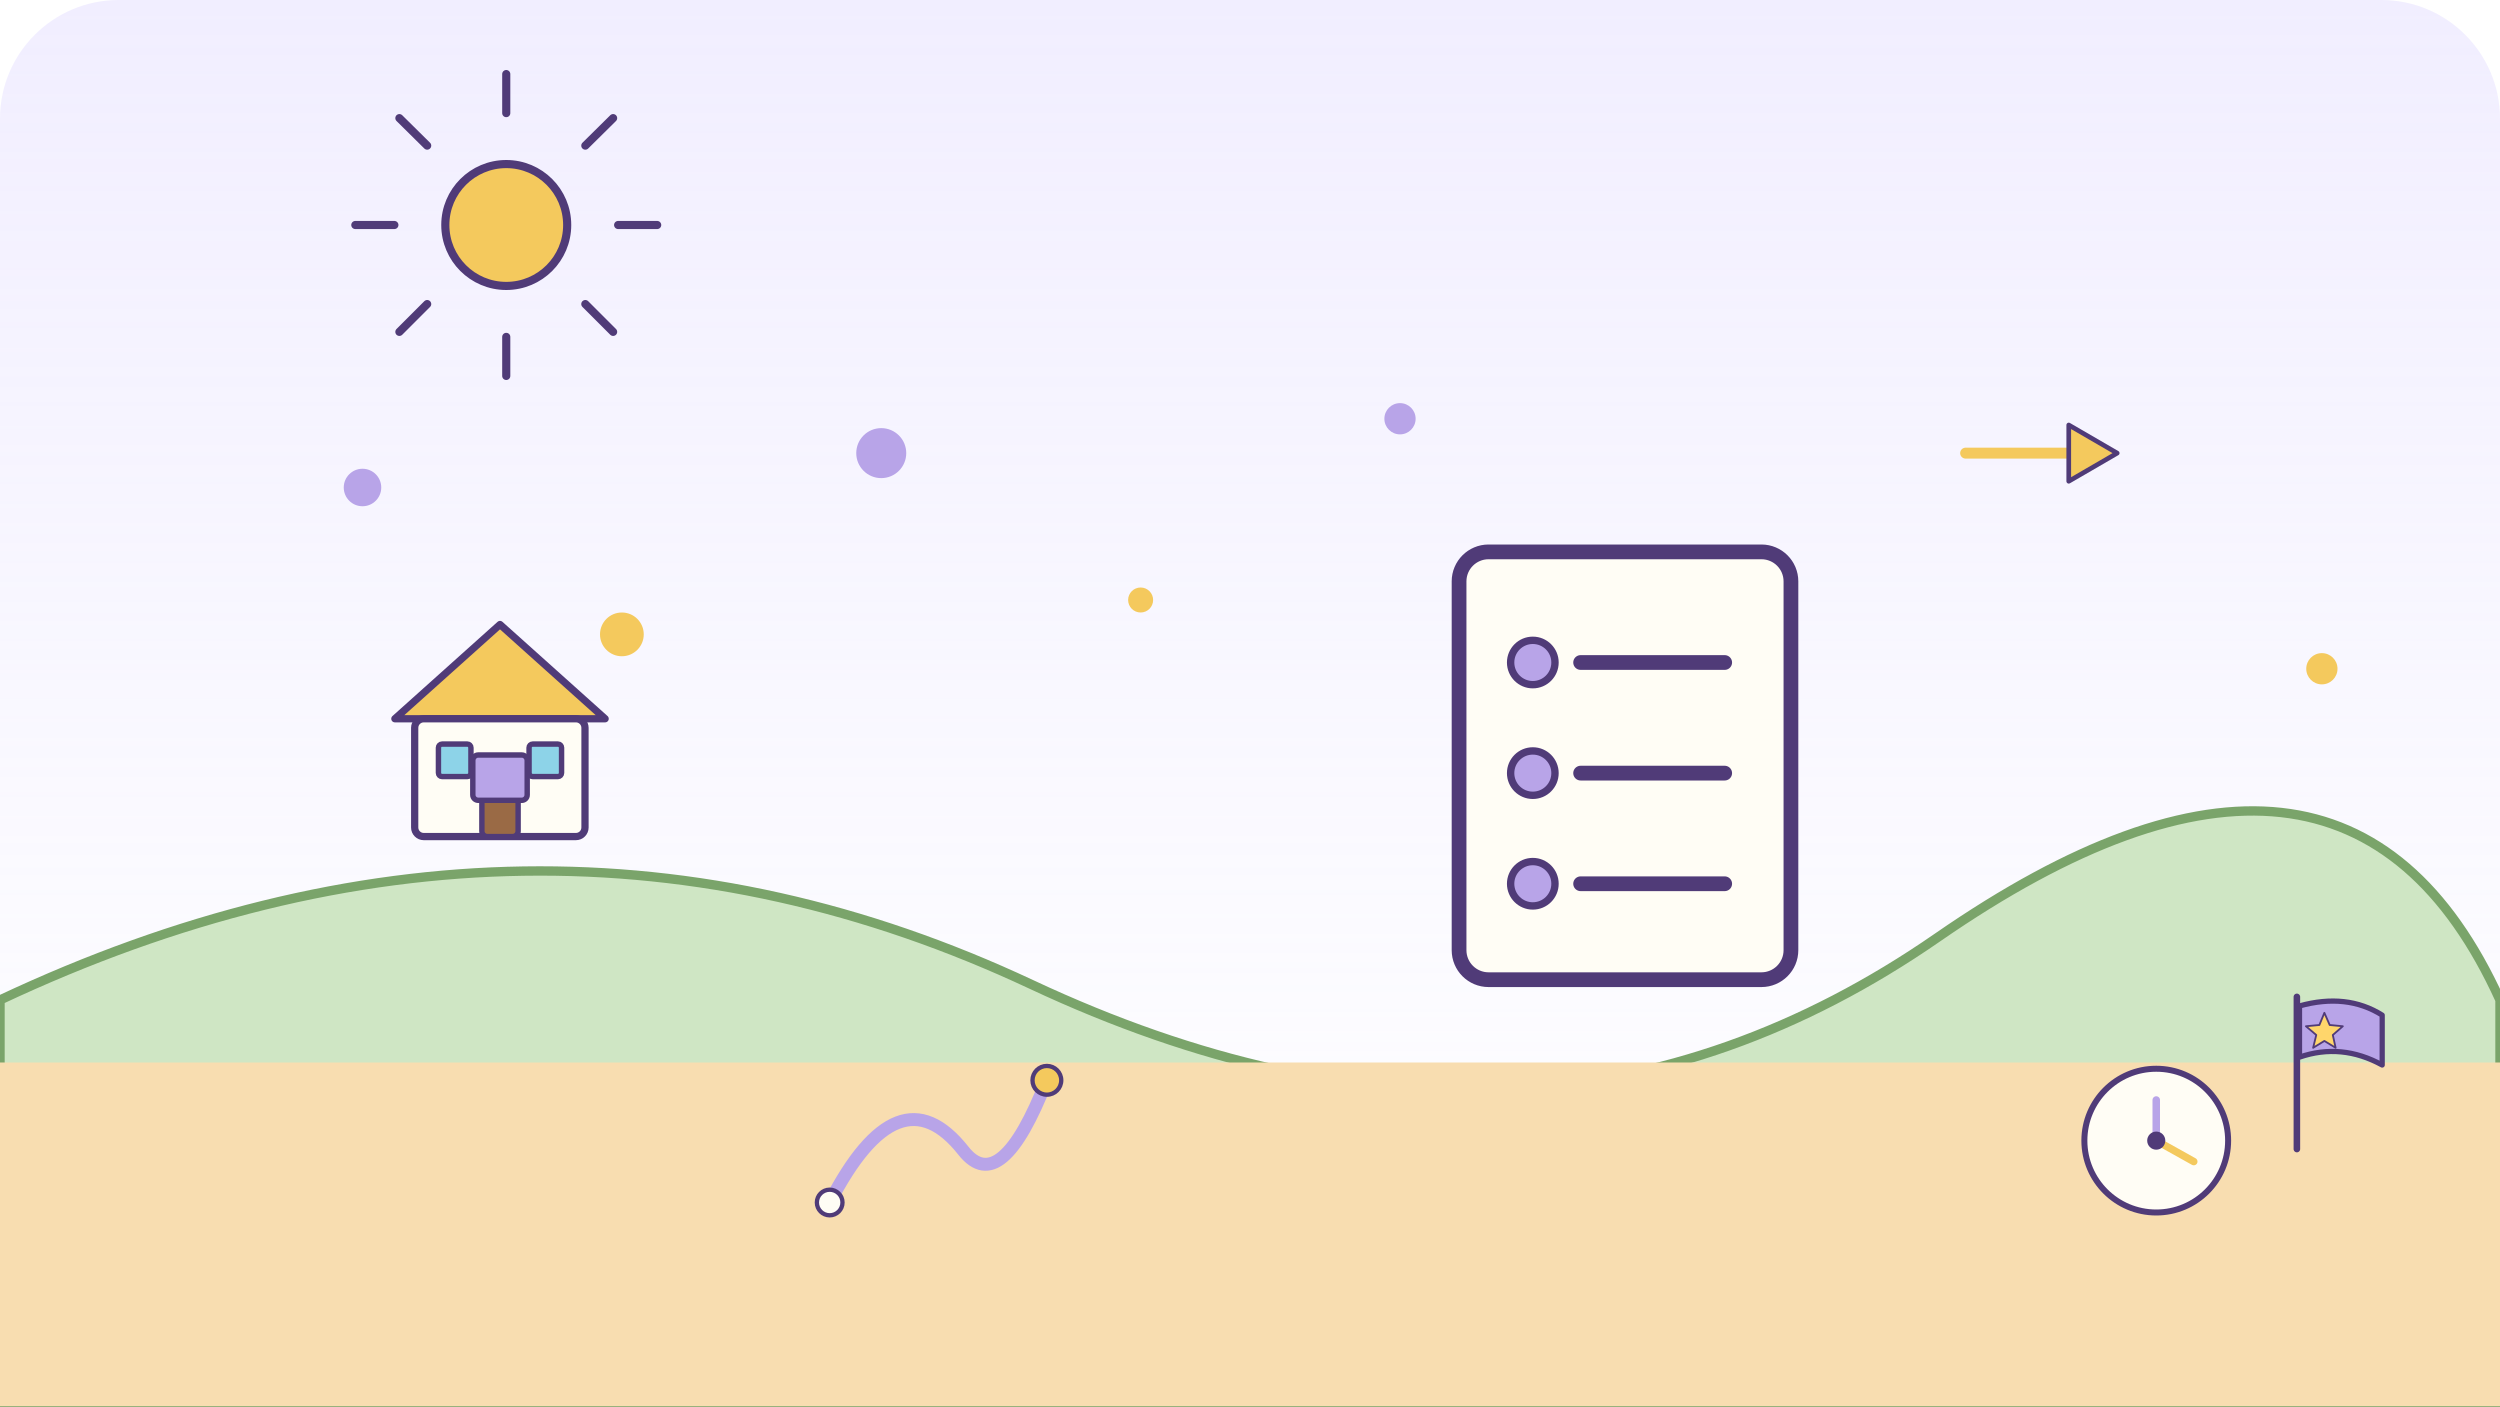
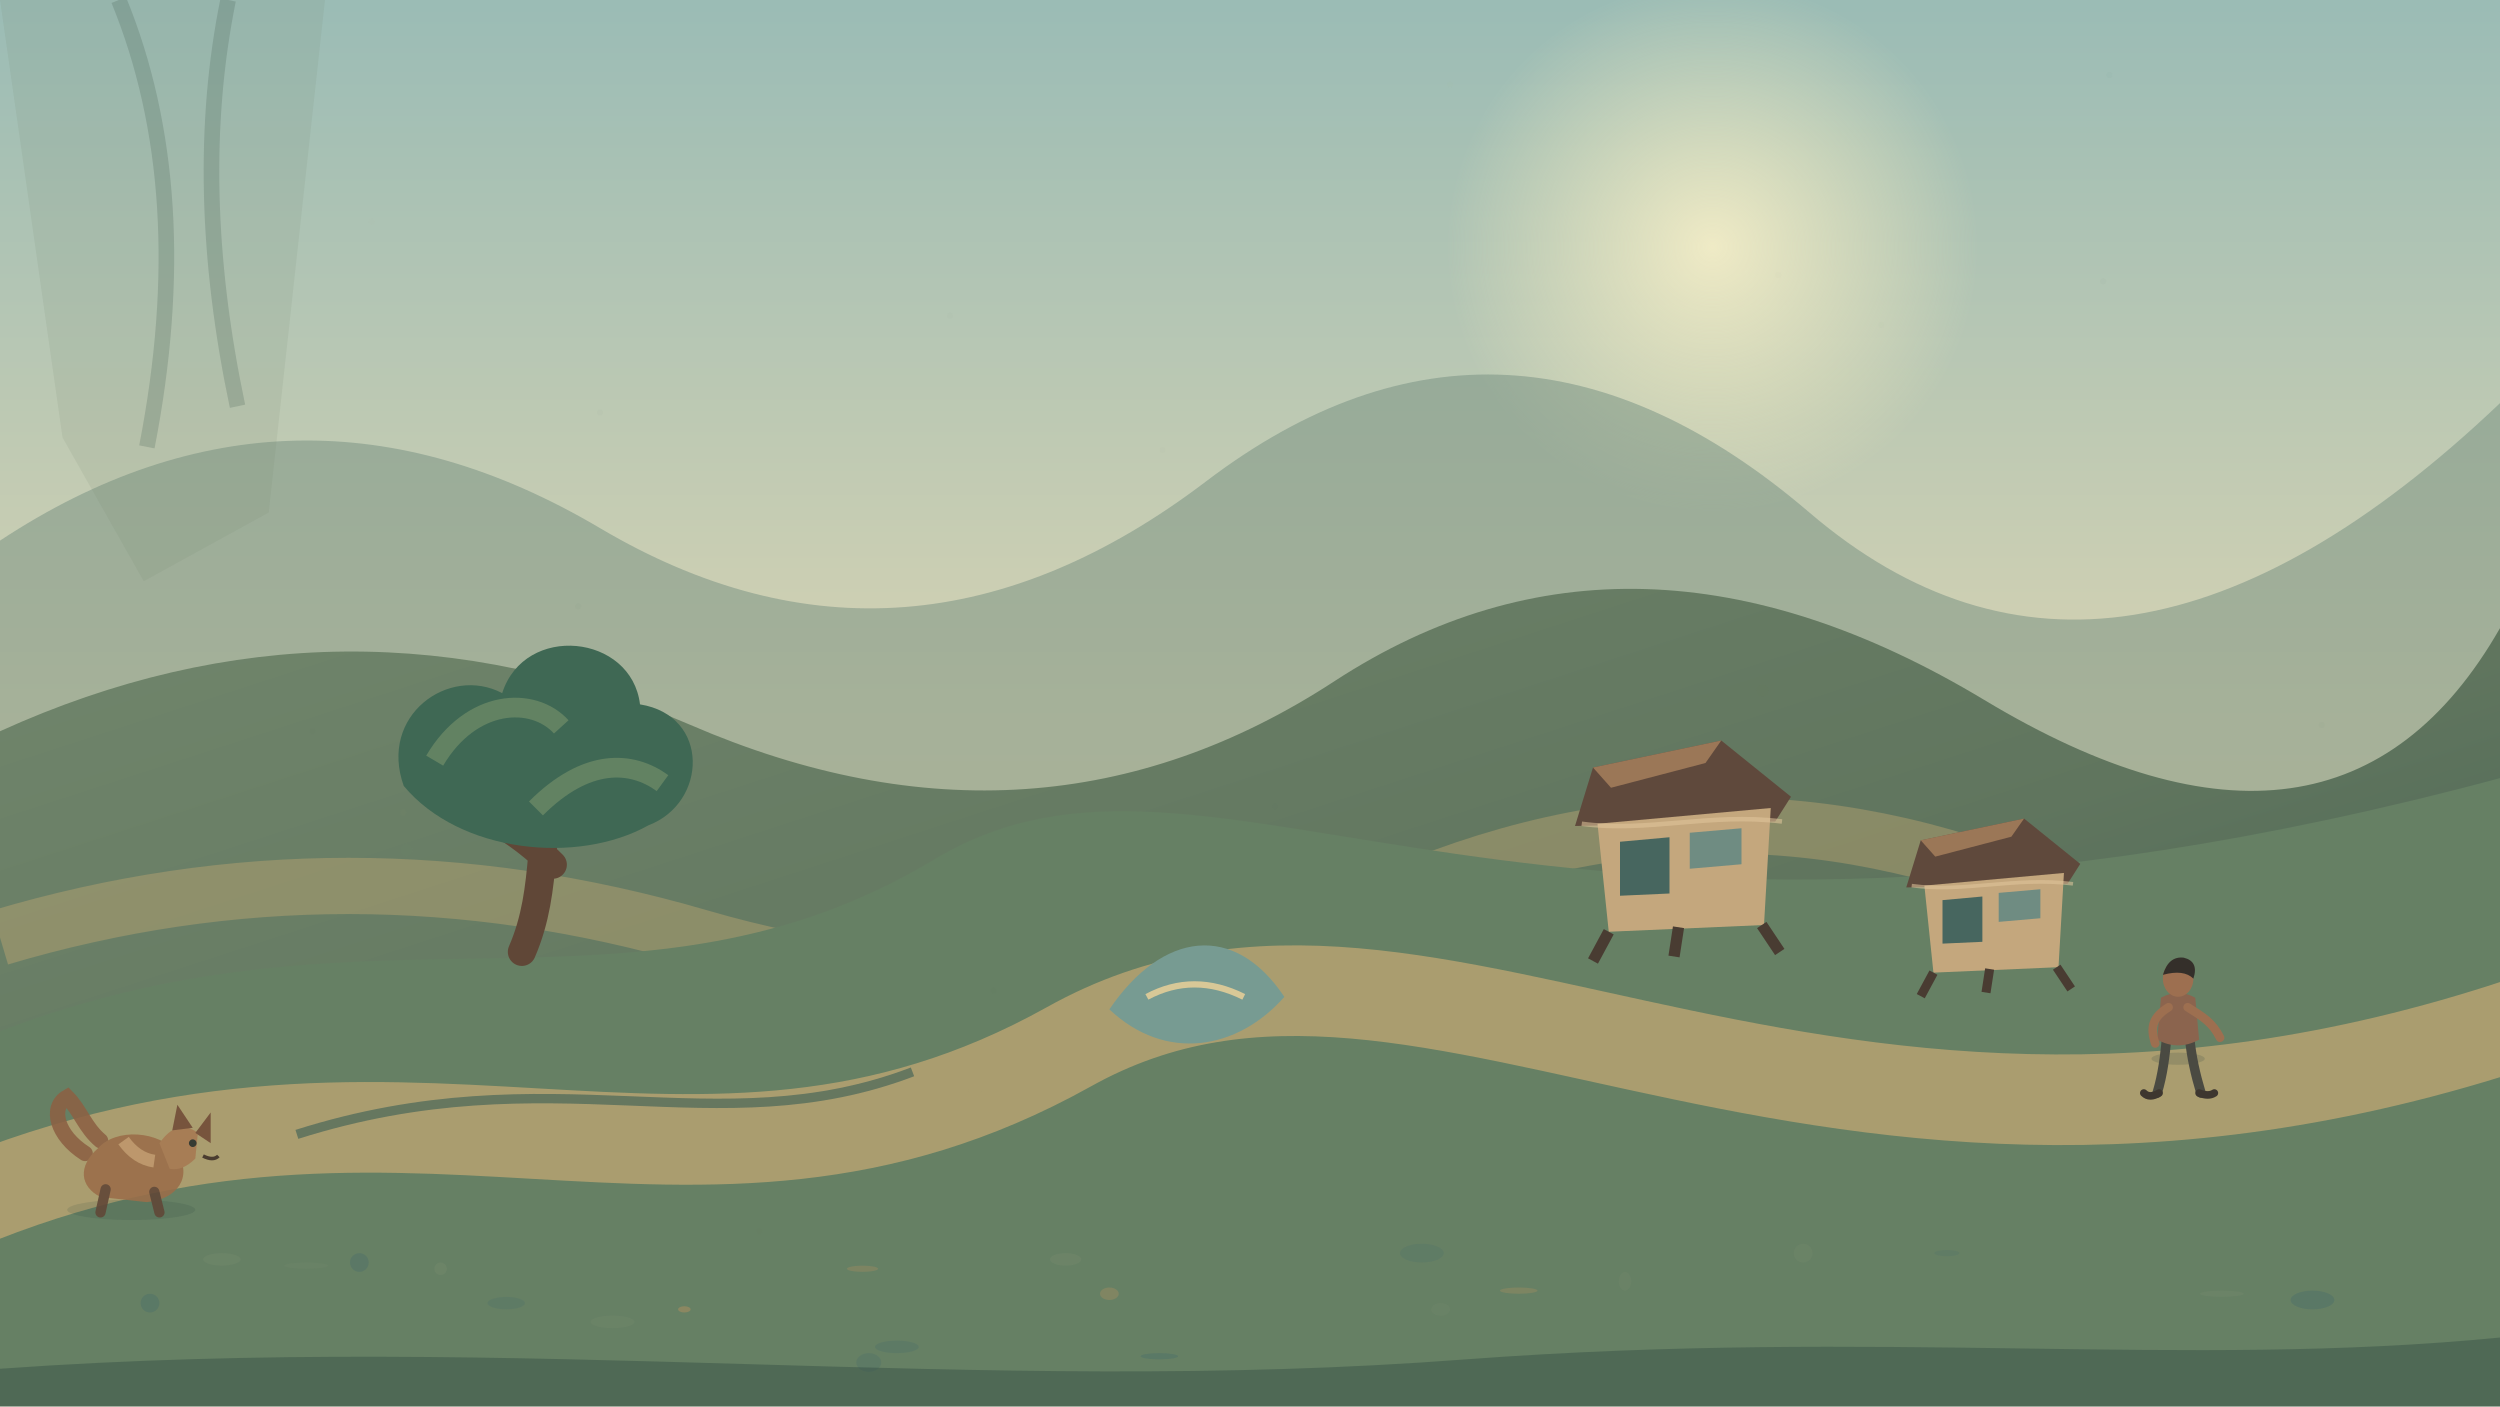
- <svg xmlns="http://www.w3.org/2000/svg" width="800" height="450" viewBox="0 0 800 450" role="img" aria-labelledby="title desc">
+ <svg xmlns="http://www.w3.org/2000/svg" width="800" height="450" viewBox="0 0 800 450">
  <defs>
    <linearGradient id="sky" x1="0" y1="0" x2="0" y2="1">
-       <stop offset="0" stop-color="#F1EEFF" />
-       <stop offset="1" stop-color="#FFFFFF" stop-opacity="0.72" />
+       <stop stop-color="#9bbcb5" />
+       <stop offset=".52" stop-color="#d7d3b2" />
+       <stop offset="1" stop-color="#e5cda7" />
    </linearGradient>
+     <linearGradient id="earth" x1="0" y1="0" x2="1" y2="1">
+       <stop stop-color="#71866c" />
+       <stop offset=".54" stop-color="#60755e" />
+       <stop offset="1" stop-color="#3d5d50" />
+     </linearGradient>
+     <linearGradient id="water" x1="0" y1="0" x2="1" y2=".7">
+       <stop stop-color="#85aea9" />
+       <stop offset=".55" stop-color="#567f7b" />
+       <stop offset="1" stop-color="#345e5c" />
+     </linearGradient>
+     <linearGradient id="wood" x1="0" y1="0" x2="1" y2="1">
+       <stop stop-color="#aa7752" />
+       <stop offset=".55" stop-color="#76503c" />
+       <stop offset="1" stop-color="#4f3b32" />
+     </linearGradient>
+     <radialGradient id="light">
+       <stop stop-color="#fff4ca" stop-opacity=".8" />
+       <stop offset="1" stop-color="#fff1c0" stop-opacity="0" />
+     </radialGradient>
+     <filter id="soft" x="-20%" y="-30%" width="140%" height="170%">
+       <feGaussianBlur stdDeviation="6" />
+     </filter>
  </defs>
-   <rect width="800" height="450" rx="38" fill="url(#sky)" />
-   <line x1="162.0" y1="36.2" x2="162.0" y2="23.7" stroke="#503B78" stroke-width="2.6" stroke-linecap="round" />
-   <line x1="187.3" y1="46.6" x2="196.2" y2="37.8" stroke="#503B78" stroke-width="2.6" stroke-linecap="round" />
-   <line x1="197.8" y1="72.0" x2="210.3" y2="72.0" stroke="#503B78" stroke-width="2.6" stroke-linecap="round" />
-   <line x1="187.3" y1="97.3" x2="196.2" y2="106.2" stroke="#503B78" stroke-width="2.6" stroke-linecap="round" />
-   <line x1="162.0" y1="107.8" x2="162.0" y2="120.3" stroke="#503B78" stroke-width="2.6" stroke-linecap="round" />
-   <line x1="136.7" y1="97.3" x2="127.8" y2="106.2" stroke="#503B78" stroke-width="2.6" stroke-linecap="round" />
-   <line x1="126.2" y1="72.0" x2="113.7" y2="72.0" stroke="#503B78" stroke-width="2.6" stroke-linecap="round" />
-   <line x1="136.7" y1="46.6" x2="127.8" y2="37.8" stroke="#503B78" stroke-width="2.6" stroke-linecap="round" />
-   <circle cx="162" cy="72" r="19.5" fill="#F4C95D" stroke="#503B78" stroke-width="2.6" />
-   <path d="M0 320 Q170 240 330 315 T620 300 T800 320 L800 450 L0 450 Z" fill="#CFE6C4" stroke="#7AA46A" stroke-width="3" stroke-linecap="round" stroke-linejoin="round" />
-   <rect x="0" y="340" width="800" height="110" rx="0" fill="#F8DDB0" stroke="none" stroke-width="0" />
-   <rect x="466.9" y="176.6" width="106.2" height="136.9" rx="9.44" fill="#FFFDF5" stroke="#503B78" stroke-width="4.72" />
-   <circle cx="490.5" cy="212.0" r="7.1" fill="#B8A4E8" stroke="#503B78" stroke-width="2.36" />
-   <line x1="505.8" y1="212.0" x2="551.9" y2="212.0" stroke="#503B78" stroke-width="4.72" stroke-linecap="round" />
-   <circle cx="490.5" cy="247.4" r="7.1" fill="#B8A4E8" stroke="#503B78" stroke-width="2.36" />
-   <line x1="505.8" y1="247.4" x2="551.9" y2="247.4" stroke="#503B78" stroke-width="4.72" stroke-linecap="round" />
-   <circle cx="490.5" cy="282.8" r="7.1" fill="#B8A4E8" stroke="#503B78" stroke-width="2.36" />
-   <line x1="505.8" y1="282.8" x2="551.9" y2="282.8" stroke="#503B78" stroke-width="4.72" stroke-linecap="round" />
-   <polygon points="126.36,230 160,199.84 193.64,230" fill="#F4C95D" stroke="#503B78" stroke-width="2.32" stroke-linejoin="round" />
-   <rect x="132.7" y="230" width="54.5" height="37.7" rx="2.9" fill="#FFFDF5" stroke="#503B78" stroke-width="2.32" />
-   <rect x="154.2" y="246.2" width="11.6" height="21.5" rx="1.74" fill="#9A6A45" stroke="#503B78" stroke-width="1.74" />
-   <rect x="140.3" y="238.1" width="10.4" height="10.4" rx="1.16" fill="#8DD3E8" stroke="#503B78" stroke-width="1.74" />
-   <rect x="169.3" y="238.1" width="10.4" height="10.4" rx="1.16" fill="#8DD3E8" stroke="#503B78" stroke-width="1.74" />
-   <rect x="151.3" y="241.6" width="17.4" height="14.5" rx="1.74" fill="#B8A4E8" stroke="#503B78" stroke-width="1.74" />
-   <path d="M265.5,384.78 Q287.58,342.0 308.28,368.22 Q320.24,383.4 334.96,345.68" fill="none" stroke="#B8A4E8" stroke-width="4.14" stroke-linecap="round" stroke-linejoin="round" />
-   <circle cx="265.5" cy="384.8" r="4.1" fill="#FFFDF5" stroke="#503B78" stroke-width="1.38" />
-   <circle cx="335.0" cy="345.7" r="4.6" fill="#F4C95D" stroke="#503B78" stroke-width="1.38" />
-   <line x1="629.0" y1="145" x2="666.5" y2="145" stroke="#F4C95D" stroke-width="3.5" stroke-linecap="round" />
-   <polygon points="662.0,136.0 677.5,145 662.0,154.0" fill="#F4C95D" stroke="#503B78" stroke-width="1.5" stroke-linejoin="round" />
-   <circle cx="690" cy="365" r="23.0" fill="#FFFDF5" stroke="#503B78" stroke-width="1.92" />
-   <line x1="690" y1="365" x2="690" y2="352.0" stroke="#B8A4E8" stroke-width="2.4" stroke-linecap="round" />
-   <line x1="690" y1="365" x2="702.0" y2="371.7" stroke="#F4C95D" stroke-width="2.4" stroke-linecap="round" />
-   <circle cx="690" cy="365" r="2.9" fill="#503B78" stroke="none" stroke-width="0" />
-   <circle cx="743" cy="214" r="5" fill="#F4C95D" stroke="none" stroke-width="0" />
-   <circle cx="116" cy="156" r="6" fill="#B8A4E8" stroke="none" stroke-width="0" />
-   <circle cx="199" cy="203" r="7" fill="#F4C95D" stroke="none" stroke-width="0" />
-   <circle cx="282" cy="145" r="8" fill="#B8A4E8" stroke="none" stroke-width="0" />
-   <circle cx="365" cy="192" r="4" fill="#F4C95D" stroke="none" stroke-width="0" />
-   <circle cx="448" cy="134" r="5" fill="#B8A4E8" stroke="none" stroke-width="0" />
-   <line x1="735" y1="319.0" x2="735" y2="367.7" stroke="#503B78" stroke-width="2.1" stroke-linecap="round" />
-   <path d="M735.84,321.9 Q750.96,317.7 762.3,324.84 L762.3,340.8 Q749.28,333.66 735.84,338.28 Z" fill="#B8A4E8" stroke="#503B78" stroke-width="1.68" stroke-linecap="round" stroke-linejoin="round" />
-   <polygon points="743.8,324.1 745.5,328.0 749.7,328.4 746.5,331.2 747.4,335.3 743.8,333.1 740.2,335.3 741.2,331.2 737.9,328.4 742.2,328.0" fill="#FFD66B" stroke="#503B78" stroke-width="0.588" stroke-linejoin="round" />
+   <rect width="800" height="450" fill="url(#sky)" />
+   <circle cx="548" cy="79" r="85" fill="url(#light)" />
+   <path d="M0 173Q94 111 192 169T386 154T579 164T800 129V264H0Z" fill="#708b7e" opacity=".48" />
+   <path d="M0 234Q110 184 221 232T427 218T635 224T800 201V450H0Z" fill="url(#earth)" />
+   <path d="M0 300Q111 267 224 300T448 286T671 293T800 279" fill="none" stroke="#c6a972" stroke-width="18" opacity=".4" />
+   <path d="M0 354Q118 320 236 353T472 341T707 347T800 338" fill="none" stroke="#7e6b4d" stroke-width="14" opacity=".35" />
+   <path d="M0 330 C120 284 204 332 299 275 C389 221 487 333 800 249 L800 450 L0 450Z" fill="#668064" />
+   <path d="M-20 389 C129 323 220 403 342 335 C460 269 584 413 830 319" fill="none" stroke="#c7aa73" stroke-width="29" opacity=".7" />
+   <path d="M95 363 C177 337 229 367 292 343" fill="none" stroke="#385d55" stroke-width="3" opacity=".6" />
+   <g transform="translate(504 242) scale(0.72)">
+     <path d="M0 31 L8 5 L65 -7 L96 18 L89 29Z" fill="#5f493c" />
+     <path d="M8 5 L65 -7 L58 3 L16 14Z" fill="#b58a62" opacity=".7" />
+     <path d="M10 30 L87 23 L84 75 L15 78Z" fill="#c4a77d" />
+     <path d="M20 38 l22 -2 l0 25 l-22 1Z" fill="#47665f" />
+     <path d="M51 34 l23 -2 l0 16 l-23 2Z" fill="#6f8c82" />
+     <path d="M15 78 L8 91 M83 75 L91 87 M46 76 L44 89" stroke="#493c32" stroke-width="5" />
+     <path d="M3 30 C32 34 60 25 92 29" fill="none" stroke="#e2c79d" stroke-width="2" opacity=".55" />
+   </g>
+   <g transform="translate(610 266) scale(0.58)">
+     <path d="M0 31 L8 5 L65 -7 L96 18 L89 29Z" fill="#5f493c" />
+     <path d="M8 5 L65 -7 L58 3 L16 14Z" fill="#b58a62" opacity=".7" />
+     <path d="M10 30 L87 23 L84 75 L15 78Z" fill="#c4a77d" />
+     <path d="M20 38 l22 -2 l0 25 l-22 1Z" fill="#47665f" />
+     <path d="M51 34 l23 -2 l0 16 l-23 2Z" fill="#6f8c82" />
+     <path d="M15 78 L8 91 M83 75 L91 87 M46 76 L44 89" stroke="#493c32" stroke-width="5" />
+     <path d="M3 30 C32 34 60 25 92 29" fill="none" stroke="#e2c79d" stroke-width="2" opacity=".55" />
+   </g>
+   <g transform="translate(167 238) scale(0.9)">
+     <path d="M0 74 C10 51 5 29 13 3 M11 43 C-1 31 -12 26 -20 21 M10 31 C27 19 31 10 39 0" fill="none" stroke="#604737" stroke-width="10" stroke-linecap="round" />
+     <path d="M-42 15 C-51 -10 -26 -28 -7 -18 C1 -43 39 -39 42 -14 C67 -10 66 21 45 29 C20 43 -22 39 -42 15Z" fill="#3f6854" />
+     <path d="M-31 6 C-18 -16 4 -17 14 -6 M5 23 C23 5 39 6 50 14" fill="none" stroke="#75906a" stroke-width="7" opacity=".65" />
+   </g>
+   <path d="M355 323 C372 298 395 295 411 319 C396 336 373 340 355 323Z" fill="#779b92" />
+   <path d="M367 319 q15 -8 31 0" fill="none" stroke="#d8c897" stroke-width="2" />
+   <g transform="translate(697.0 315.0) scale(0.610)">
+     <ellipse cx="0" cy="39" rx="14" ry="3.2" fill="#203c38" opacity=".16" />
+     <path d="M-6 28 C-7 38 -8 47 -11 57 M6 28 C7 38 9 47 12 57" fill="none" stroke="#4a4a42" stroke-width="5" stroke-linecap="round" />
+     <path d="M-10 57 Q-15 60 -18 57 M11 57 Q16 59 19 57" fill="none" stroke="#3d362f" stroke-width="4" stroke-linecap="round" />
+     <path d="M-9 7 Q0 2 9 7 L11 29 Q0 35 -11 29Z" fill="#8b644e" />
+     <path d="M-5 12 C-13 17 -15 22 -12 31" fill="none" stroke="#9d6f50" stroke-width="4.5" stroke-linecap="round" />
+     <path d="M5 12 C13 17 18 20 22 28" fill="none" stroke="#9d6f50" stroke-width="4.5" stroke-linecap="round" />
+     <ellipse cy="-3" rx="8" ry="9.5" fill="#9d6f50" />
+     <path d="M-8 -5 Q-5 -15 3 -14 Q11 -12 8 -3 Q3 -8 -8 -5Z" fill="#342f2a" />
+   </g>
+   <ellipse cx="520" cy="410" rx="2" ry="3" fill="#71876a" opacity=".32" />
+   <ellipse cx="486" cy="413" rx="6" ry="1" fill="#b6905d" opacity=".29" />
+   <ellipse cx="219" cy="419" rx="2" ry="1" fill="#b6905d" opacity=".46" />
+   <ellipse cx="196" cy="423" rx="7" ry="2" fill="#71876a" opacity=".42" />
+   <ellipse cx="278" cy="436" rx="4" ry="3" fill="#4f7168" opacity=".39" />
+   <ellipse cx="341" cy="403" rx="5" ry="2" fill="#71876a" opacity=".52" />
+   <ellipse cx="740" cy="416" rx="7" ry="3" fill="#4f7168" opacity=".53" />
+   <ellipse cx="98" cy="405" rx="7" ry="1" fill="#71876a" opacity=".28" />
+   <ellipse cx="276" cy="406" rx="5" ry="1" fill="#b6905d" opacity=".28" />
+   <ellipse cx="141" cy="406" rx="2" ry="2" fill="#71876a" opacity=".54" />
+   <ellipse cx="461" cy="419" rx="3" ry="2" fill="#71876a" opacity=".35" />
+   <ellipse cx="577" cy="401" rx="3" ry="3" fill="#71876a" opacity=".42" />
+   <ellipse cx="71" cy="403" rx="6" ry="2" fill="#71876a" opacity=".48" />
+   <ellipse cx="162" cy="417" rx="6" ry="2" fill="#4f7168" opacity=".31" />
+   <ellipse cx="287" cy="431" rx="7" ry="2" fill="#4f7168" opacity=".39" />
+   <ellipse cx="115" cy="404" rx="3" ry="3" fill="#4f7168" opacity=".49" />
+   <ellipse cx="355" cy="414" rx="3" ry="2" fill="#b6905d" opacity=".32" />
+   <ellipse cx="48" cy="417" rx="3" ry="3" fill="#4f7168" opacity=".51" />
+   <ellipse cx="371" cy="434" rx="6" ry="1" fill="#4f7168" opacity=".51" />
+   <ellipse cx="455" cy="401" rx="7" ry="3" fill="#4f7168" opacity=".29" />
+   <ellipse cx="623" cy="401" rx="4" ry="1" fill="#4f7168" opacity=".26" />
+   <ellipse cx="711" cy="414" rx="7" ry="1" fill="#71876a" opacity=".45" />
+   <g transform="translate(42 365) scale(0.82 .82)" opacity=".88">
+     <ellipse cx="0" cy="27" rx="25" ry="4" fill="#173a36" opacity=".14" />
+     <path d="M-18 5 C-29 -2 -32 -13 -25 -17 C-20 -12 -18 -5 -12 0" fill="none" stroke="#8b6043" stroke-width="6" stroke-linecap="round" />
+     <path d="M-13 3 C-6 -5 11 -4 18 5 C24 14 18 23 6 24 L-12 22 C-20 18 -21 10 -13 3Z" fill="#9a6d48" />
+     <path d="M11 1 Q18 -9 26 -3 L25 7 Q20 12 15 11Z" fill="#a77952" />
+     <path d="M16 -4 L18 -14 L24 -5 M25 -3 L31 -11 L31 1" fill="#704b36" />
+     <path d="M-10 19 L-12 28 M9 20 L11 28" stroke="#5f4535" stroke-width="4" stroke-linecap="round" />
+     <circle cx="24" cy="1" r="1.5" fill="#28302b" />
+     <path d="M28 6 q4 2 6 0" fill="none" stroke="#3d3028" stroke-width="1.4" />
+     <path d="M-3 0 Q2 7 9 8" fill="none" stroke="#d2ad7f" stroke-width="5" opacity=".65" />
+   </g>
+   <path d="M0 438 C168 426 312 447 469 435 C603 425 698 438 800 428 L800 450 L0 450Z" fill="#243f39" opacity=".35" />
+   <g id="catalog-composition-frame">
+     <g aria-hidden="true">
+       <path d="M0 0h104l-18 164-40 22L20 140Z" fill="#6e7f68" opacity=".12" />
+       <path d="M38 0q25 61 9 143M73 0q-12 59 3 130" fill="none" stroke="#42594e" stroke-width="5" opacity=".22" />
+     </g>
+   </g>
+   <g id="environment-grain" aria-hidden="true">
+     <circle cx="185" cy="194" r="1" fill="#304842" opacity=".024" />
+     <circle cx="312" cy="349" r="2" fill="#b79a65" opacity=".016" />
+     <circle cx="304" cy="101" r="1" fill="#304842" opacity=".016" />
+     <circle cx="675" cy="24" r="1" fill="#304842" opacity=".024" />
+     <circle cx="192" cy="132" r="1" fill="#304842" opacity=".024" />
+     <circle cx="100" cy="234" r="1" fill="#304842" opacity=".016" />
+     <circle cx="602" cy="104" r="1" fill="#78846c" opacity=".020" />
+     <circle cx="673" cy="90" r="1" fill="#304842" opacity=".024" />
+     <circle cx="743" cy="232" r="1" fill="#304842" opacity=".024" />
+     <circle cx="569" cy="88" r="1" fill="#78846c" opacity=".024" />
+     <circle cx="564" cy="221" r="2" fill="#6a5945" opacity=".020" />
+     <circle cx="372" cy="144" r="1" fill="#78846c" opacity=".024" />
+     <circle cx="130" cy="272" r="2" fill="#78846c" opacity=".020" />
+     <circle cx="408" cy="258" r="1" fill="#304842" opacity=".024" />
+     <circle cx="464" cy="27" r="1" fill="#b79a65" opacity=".024" />
+     <circle cx="243" cy="394" r="1" fill="#6a5945" opacity=".020" />
+     <circle cx="129" cy="260" r="1" fill="#b79a65" opacity=".020" />
+     <circle cx="119" cy="71" r="1" fill="#b79a65" opacity=".016" />
+     <circle cx="318" cy="317" r="1" fill="#304842" opacity=".016" />
+   </g>
</svg>
